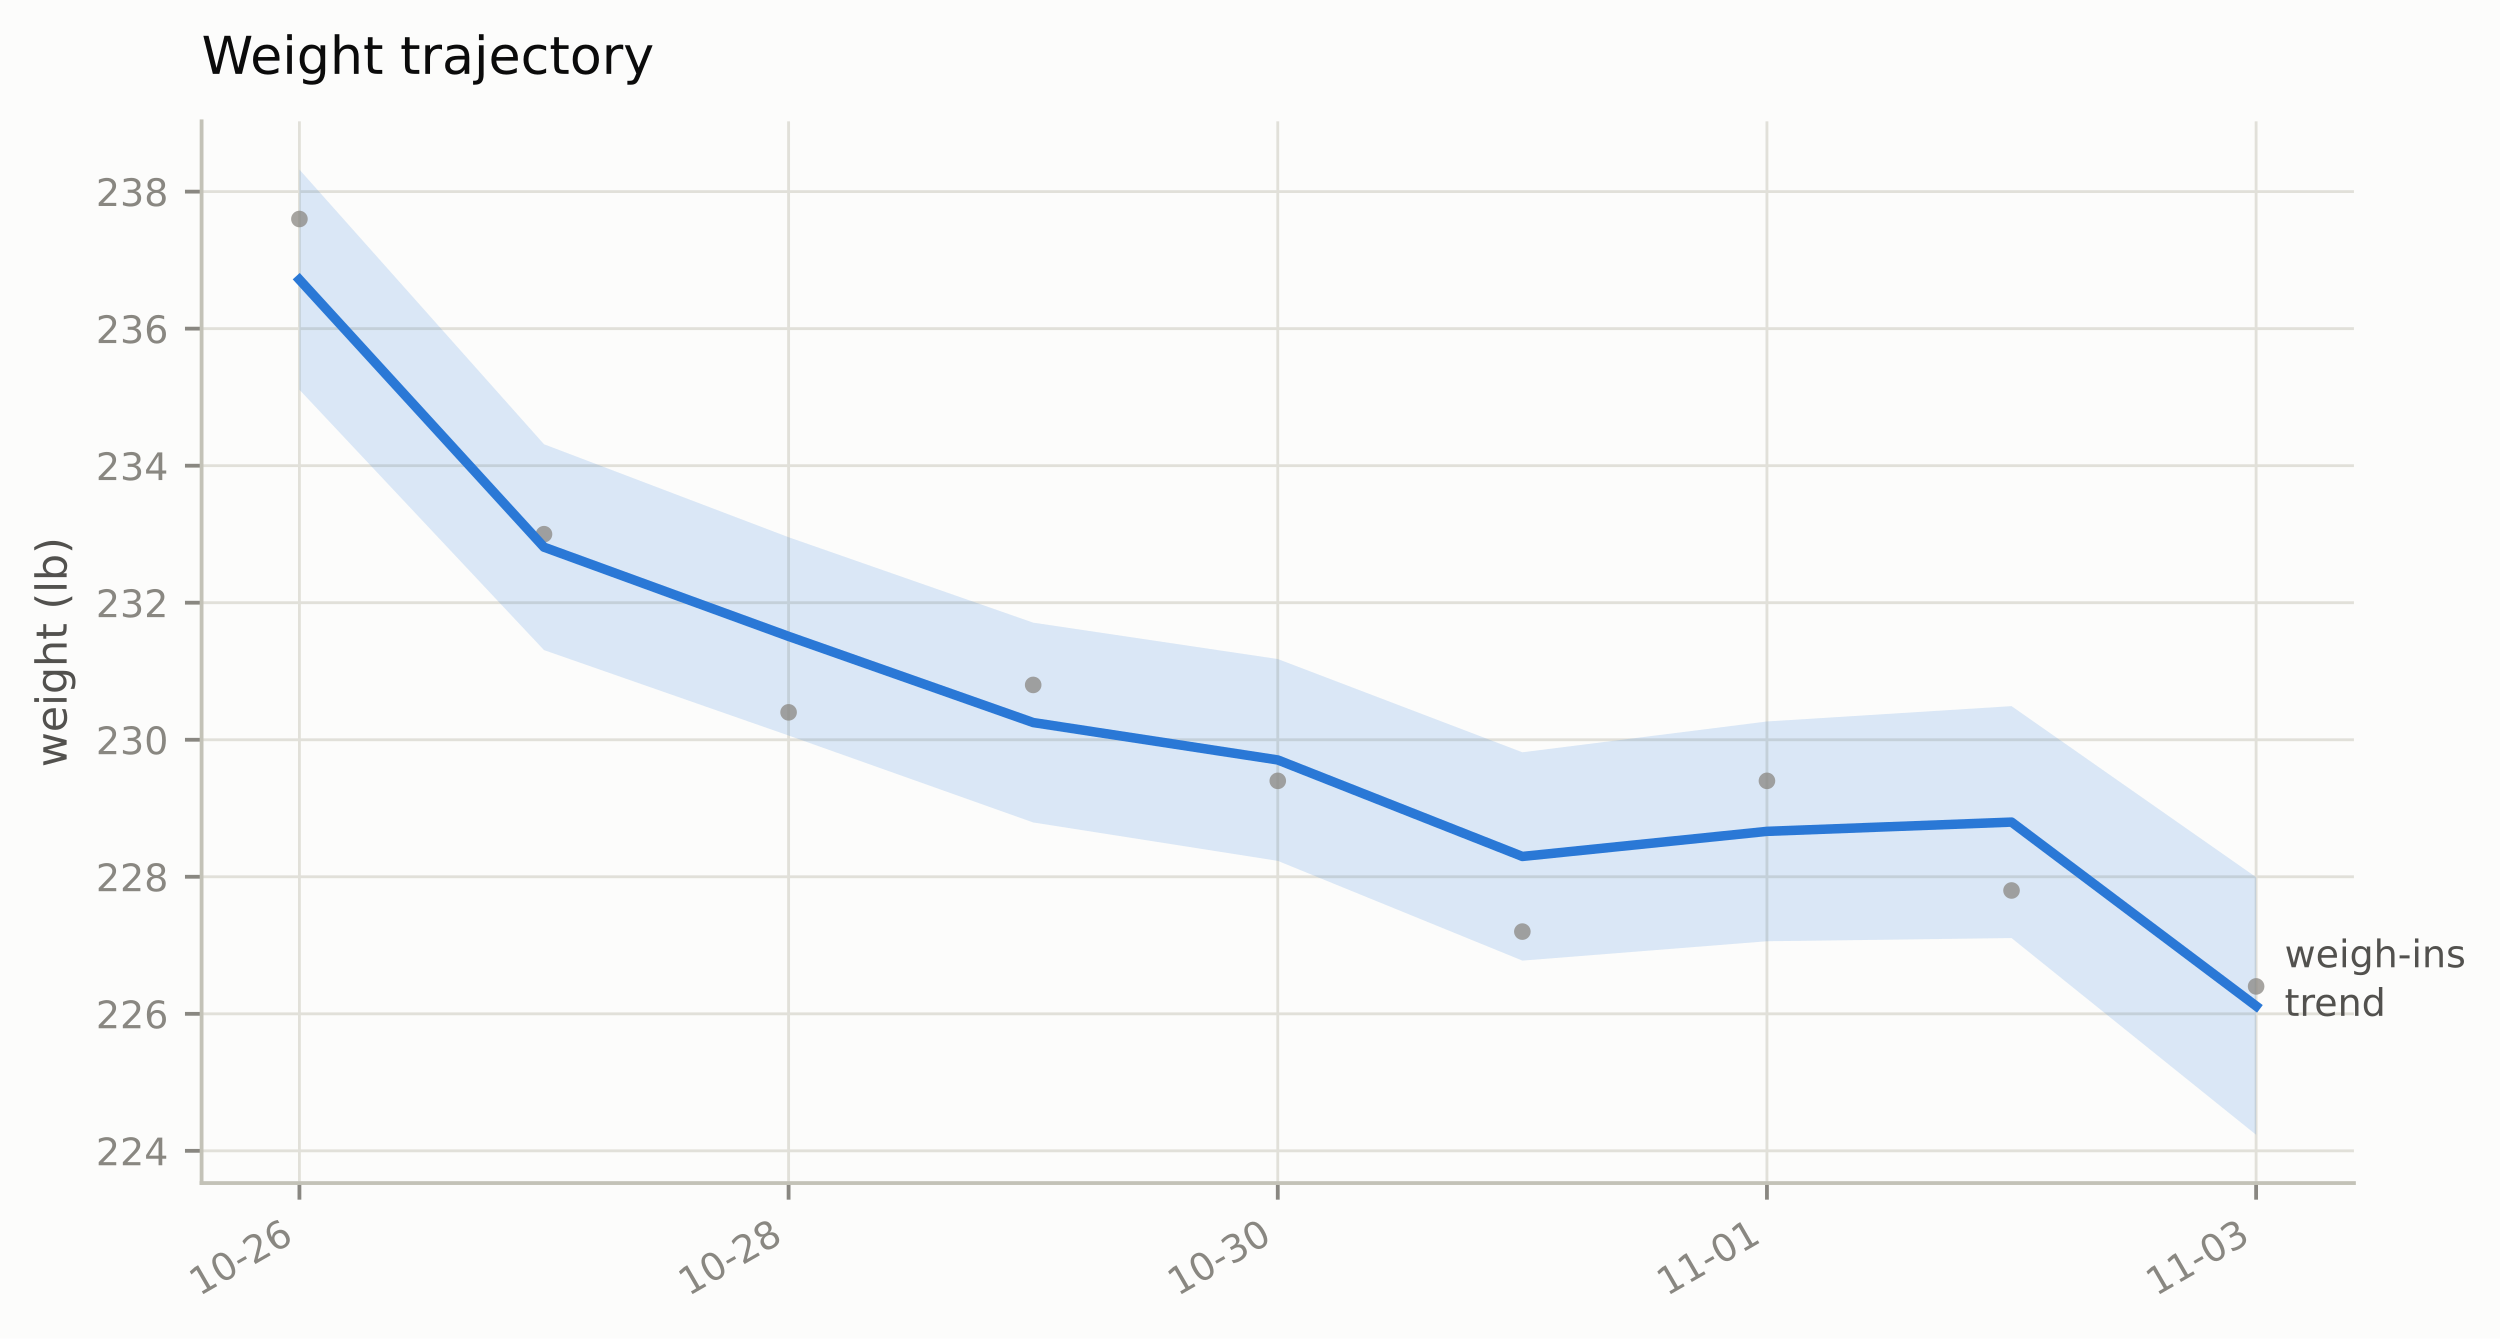
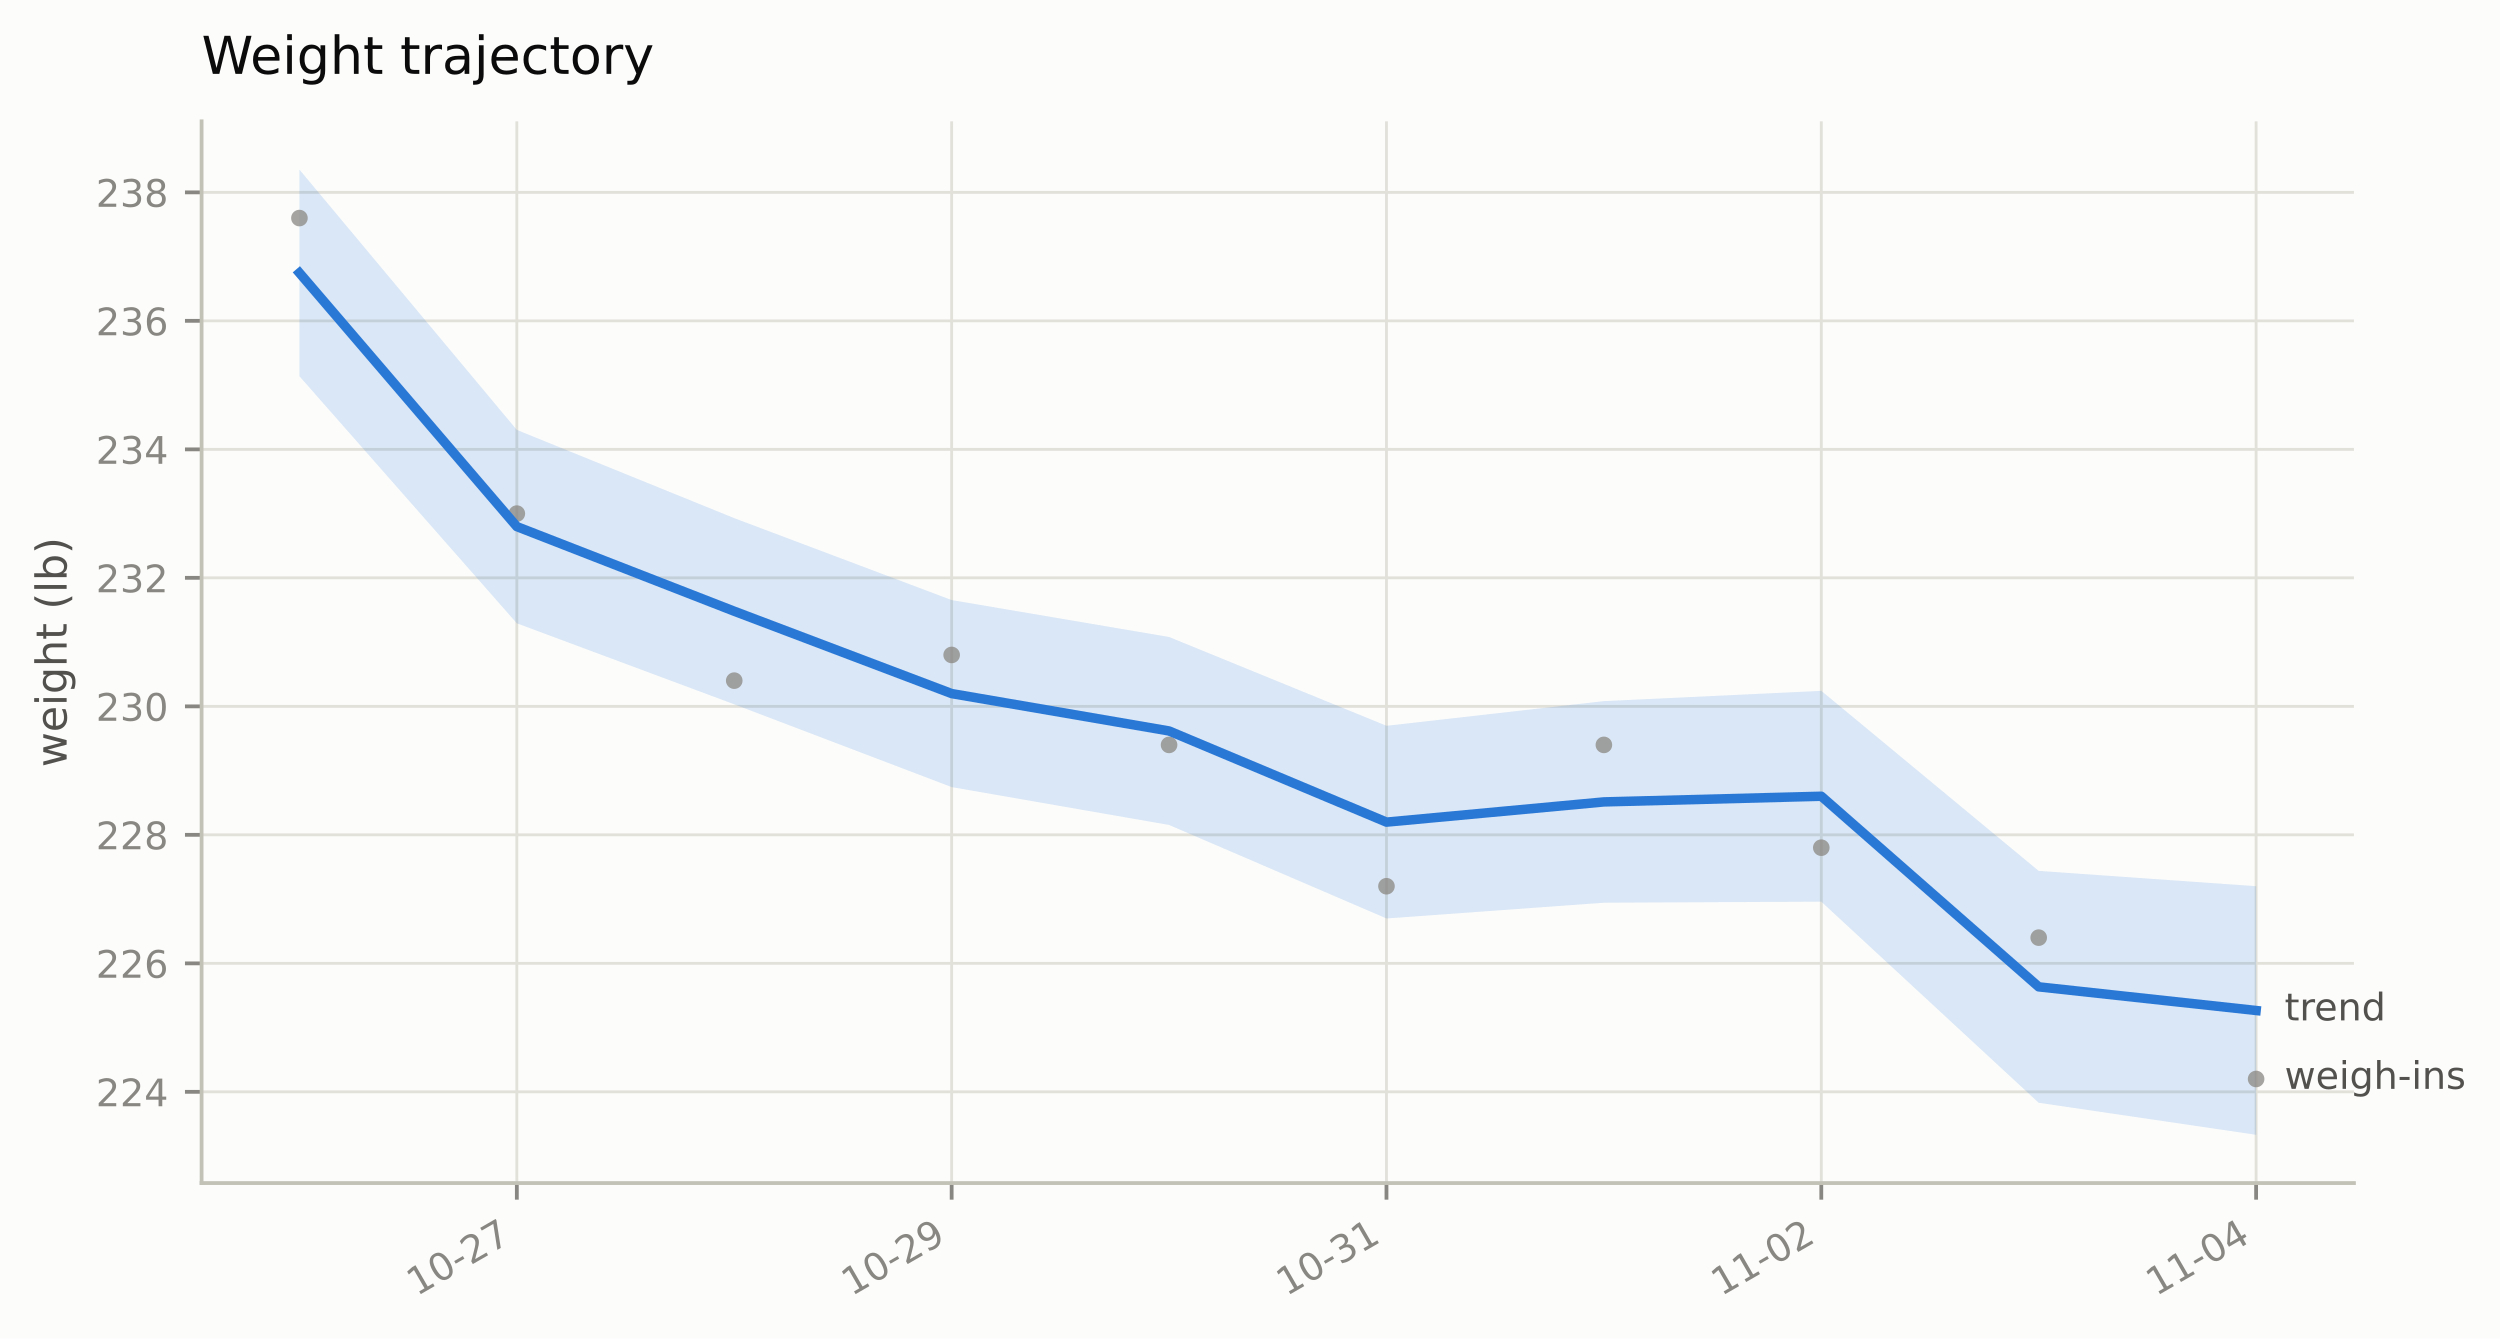
<svg xmlns="http://www.w3.org/2000/svg" xmlns:xlink="http://www.w3.org/1999/xlink" width="526.697pt" height="282pt" viewBox="0 0 526.697 282" version="1.1">
  <defs>
    <style type="text/css">*{stroke-linejoin: round; stroke-linecap: butt}</style>
  </defs>
  <g id="figure_1">
    <g id="patch_1">
      <path d="M 0 282  L 526.697 282  L 526.697 0  L 0 0  z " style="fill: #fcfcfb" />
    </g>
    <g id="axes_1">
      <g id="patch_2">
        <path d="M 42.471 249.248  L 495.926 249.248  L 495.926 25.558  L 42.471 25.558  z " style="fill: #fcfcfb" />
      </g>
      <g id="matplotlib.axis_1">
        <g id="xtick_1">
          <g id="line2d_1">
-             <path d="M 63.082 249.248  L 63.082 25.558  " clip-path="url(#p39cacd620d)" style="fill: none; stroke: #e1e0d9; stroke-width: 0.6; stroke-linecap: square" />
+             <path d="M 108.886 249.248  L 108.886 25.558  " clip-path="url(#p2bcac3f7e9)" style="fill: none; stroke: #e1e0d9; stroke-width: 0.6; stroke-linecap: square" />
          </g>
          <g id="line2d_2">
            <defs>
-               <path id="mcf6675a644" d="M 0 0  L 0 3.5  " style="stroke: #898781; stroke-width: 0.8" />
+               <path id="m8650de1c0d" d="M 0 0  L 0 3.5  " style="stroke: #898781; stroke-width: 0.8" />
            </defs>
            <g>
-               <use xlink:href="#mcf6675a644" x="63.082" y="249.248" style="fill: #898781; stroke: #898781; stroke-width: 0.8" />
+               <use xlink:href="#m8650de1c0d" x="108.886" y="249.248" style="fill: #898781; stroke: #898781; stroke-width: 0.8" />
            </g>
          </g>
          <g id="text_1">
-             <g style="fill: #898781" transform="translate(41.98955 273.1351) rotate(-30) scale(0.08 -0.08)">
+             <g style="fill: #898781" transform="translate(87.79316 273.1351) rotate(-30) scale(0.08 -0.08)">
              <defs>
                <path id="DejaVuSans-14" d="M 794 531  L 1825 531  L 1825 4091  L 703 3866  L 703 4441  L 1819 4666  L 2450 4666  L 2450 531  L 3481 531  L 3481 0  L 794 0  L 794 531  z " transform="scale(0.015625)" />
                <path id="DejaVuSans-13" d="M 2034 4250  Q 1547 4250 1301 3770  Q 1056 3291 1056 2328  Q 1056 1369 1301 889  Q 1547 409 2034 409  Q 2525 409 2770 889  Q 3016 1369 3016 2328  Q 3016 3291 2770 3770  Q 2525 4250 2034 4250  z M 2034 4750  Q 2819 4750 3233 4129  Q 3647 3509 3647 2328  Q 3647 1150 3233 529  Q 2819 -91 2034 -91  Q 1250 -91 836 529  Q 422 1150 422 2328  Q 422 3509 836 4129  Q 1250 4750 2034 4750  z " transform="scale(0.015625)" />
                <path id="DejaVuSans-10" d="M 313 2009  L 1997 2009  L 1997 1497  L 313 1497  L 313 2009  z " transform="scale(0.015625)" />
                <path id="DejaVuSans-15" d="M 1228 531  L 3431 531  L 3431 0  L 469 0  L 469 531  Q 828 903 1448 1529  Q 2069 2156 2228 2338  Q 2531 2678 2651 2914  Q 2772 3150 2772 3378  Q 2772 3750 2511 3984  Q 2250 4219 1831 4219  Q 1534 4219 1204 4116  Q 875 4013 500 3803  L 500 4441  Q 881 4594 1212 4672  Q 1544 4750 1819 4750  Q 2544 4750 2975 4387  Q 3406 4025 3406 3419  Q 3406 3131 3298 2873  Q 3191 2616 2906 2266  Q 2828 2175 2409 1742  Q 1991 1309 1228 531  z " transform="scale(0.015625)" />
-                 <path id="DejaVuSans-19" d="M 2113 2584  Q 1688 2584 1439 2293  Q 1191 2003 1191 1497  Q 1191 994 1439 701  Q 1688 409 2113 409  Q 2538 409 2786 701  Q 3034 994 3034 1497  Q 3034 2003 2786 2293  Q 2538 2584 2113 2584  z M 3366 4563  L 3366 3988  Q 3128 4100 2886 4159  Q 2644 4219 2406 4219  Q 1781 4219 1451 3797  Q 1122 3375 1075 2522  Q 1259 2794 1537 2939  Q 1816 3084 2150 3084  Q 2853 3084 3261 2657  Q 3669 2231 3669 1497  Q 3669 778 3244 343  Q 2819 -91 2113 -91  Q 1303 -91 875 529  Q 447 1150 447 2328  Q 447 3434 972 4092  Q 1497 4750 2381 4750  Q 2619 4750 2861 4703  Q 3103 4656 3366 4563  z " transform="scale(0.015625)" />
+                 <path id="DejaVuSans-1a" d="M 525 4666  L 3525 4666  L 3525 4397  L 1831 0  L 1172 0  L 2766 4134  L 525 4134  L 525 4666  z " transform="scale(0.015625)" />
              </defs>
              <use xlink:href="#DejaVuSans-14" />
              <use xlink:href="#DejaVuSans-13" transform="translate(63.625 0)" />
              <use xlink:href="#DejaVuSans-10" transform="translate(127.25 0)" />
              <use xlink:href="#DejaVuSans-15" transform="translate(163.3281 0)" />
-               <use xlink:href="#DejaVuSans-19" transform="translate(226.9531 0)" />
+               <use xlink:href="#DejaVuSans-1a" transform="translate(226.9531 0)" />
            </g>
          </g>
        </g>
        <g id="xtick_2">
          <g id="line2d_3">
-             <path d="M 166.14 249.248  L 166.14 25.558  " clip-path="url(#p39cacd620d)" style="fill: none; stroke: #e1e0d9; stroke-width: 0.6; stroke-linecap: square" />
+             <path d="M 200.493 249.248  L 200.493 25.558  " clip-path="url(#p2bcac3f7e9)" style="fill: none; stroke: #e1e0d9; stroke-width: 0.6; stroke-linecap: square" />
          </g>
          <g id="line2d_4">
            <g>
-               <use xlink:href="#mcf6675a644" x="166.14" y="249.248" style="fill: #898781; stroke: #898781; stroke-width: 0.8" />
+               <use xlink:href="#m8650de1c0d" x="200.493" y="249.248" style="fill: #898781; stroke: #898781; stroke-width: 0.8" />
            </g>
          </g>
          <g id="text_2">
-             <g style="fill: #898781" transform="translate(145.0477 273.1351) rotate(-30) scale(0.08 -0.08)">
-               <defs>
-                 <path id="DejaVuSans-1b" d="M 2034 2216  Q 1584 2216 1326 1975  Q 1069 1734 1069 1313  Q 1069 891 1326 650  Q 1584 409 2034 409  Q 2484 409 2743 651  Q 3003 894 3003 1313  Q 3003 1734 2745 1975  Q 2488 2216 2034 2216  z M 1403 2484  Q 997 2584 770 2862  Q 544 3141 544 3541  Q 544 4100 942 4425  Q 1341 4750 2034 4750  Q 2731 4750 3128 4425  Q 3525 4100 3525 3541  Q 3525 3141 3298 2862  Q 3072 2584 2669 2484  Q 3125 2378 3379 2068  Q 3634 1759 3634 1313  Q 3634 634 3220 271  Q 2806 -91 2034 -91  Q 1263 -91 848 271  Q 434 634 434 1313  Q 434 1759 690 2068  Q 947 2378 1403 2484  z M 1172 3481  Q 1172 3119 1398 2916  Q 1625 2713 2034 2713  Q 2441 2713 2670 2916  Q 2900 3119 2900 3481  Q 2900 3844 2670 4047  Q 2441 4250 2034 4250  Q 1625 4250 1398 4047  Q 1172 3844 1172 3481  z " transform="scale(0.015625)" />
+             <g style="fill: #898781" transform="translate(179.4004 273.1351) rotate(-30) scale(0.08 -0.08)">
+               <defs>
+                 <path id="DejaVuSans-1c" d="M 703 97  L 703 672  Q 941 559 1184 500  Q 1428 441 1663 441  Q 2288 441 2617 861  Q 2947 1281 2994 2138  Q 2813 1869 2534 1725  Q 2256 1581 1919 1581  Q 1219 1581 811 2004  Q 403 2428 403 3163  Q 403 3881 828 4315  Q 1253 4750 1959 4750  Q 2769 4750 3195 4129  Q 3622 3509 3622 2328  Q 3622 1225 3098 567  Q 2575 -91 1691 -91  Q 1453 -91 1209 -44  Q 966 3 703 97  z M 1959 2075  Q 2384 2075 2632 2365  Q 2881 2656 2881 3163  Q 2881 3666 2632 3958  Q 2384 4250 1959 4250  Q 1534 4250 1286 3958  Q 1038 3666 1038 3163  Q 1038 2656 1286 2365  Q 1534 2075 1959 2075  z " transform="scale(0.015625)" />
              </defs>
              <use xlink:href="#DejaVuSans-14" />
              <use xlink:href="#DejaVuSans-13" transform="translate(63.625 0)" />
              <use xlink:href="#DejaVuSans-10" transform="translate(127.25 0)" />
              <use xlink:href="#DejaVuSans-15" transform="translate(163.3281 0)" />
-               <use xlink:href="#DejaVuSans-1b" transform="translate(226.9531 0)" />
+               <use xlink:href="#DejaVuSans-1c" transform="translate(226.9531 0)" />
            </g>
          </g>
        </g>
        <g id="xtick_3">
          <g id="line2d_5">
-             <path d="M 269.199 249.248  L 269.199 25.558  " clip-path="url(#p39cacd620d)" style="fill: none; stroke: #e1e0d9; stroke-width: 0.6; stroke-linecap: square" />
+             <path d="M 292.1 249.248  L 292.1 25.558  " clip-path="url(#p2bcac3f7e9)" style="fill: none; stroke: #e1e0d9; stroke-width: 0.6; stroke-linecap: square" />
          </g>
          <g id="line2d_6">
            <g>
-               <use xlink:href="#mcf6675a644" x="269.199" y="249.248" style="fill: #898781; stroke: #898781; stroke-width: 0.8" />
+               <use xlink:href="#m8650de1c0d" x="292.1" y="249.248" style="fill: #898781; stroke: #898781; stroke-width: 0.8" />
            </g>
          </g>
          <g id="text_3">
-             <g style="fill: #898781" transform="translate(248.1058 273.1351) rotate(-30) scale(0.08 -0.08)">
+             <g style="fill: #898781" transform="translate(271.0076 273.1351) rotate(-30) scale(0.08 -0.08)">
              <defs>
                <path id="DejaVuSans-16" d="M 2597 2516  Q 3050 2419 3304 2112  Q 3559 1806 3559 1356  Q 3559 666 3084 287  Q 2609 -91 1734 -91  Q 1441 -91 1130 -33  Q 819 25 488 141  L 488 750  Q 750 597 1062 519  Q 1375 441 1716 441  Q 2309 441 2620 675  Q 2931 909 2931 1356  Q 2931 1769 2642 2001  Q 2353 2234 1838 2234  L 1294 2234  L 1294 2753  L 1863 2753  Q 2328 2753 2575 2939  Q 2822 3125 2822 3475  Q 2822 3834 2567 4026  Q 2313 4219 1838 4219  Q 1578 4219 1281 4162  Q 984 4106 628 3988  L 628 4550  Q 988 4650 1302 4700  Q 1616 4750 1894 4750  Q 2613 4750 3031 4423  Q 3450 4097 3450 3541  Q 3450 3153 3228 2886  Q 3006 2619 2597 2516  z " transform="scale(0.015625)" />
              </defs>
              <use xlink:href="#DejaVuSans-14" />
              <use xlink:href="#DejaVuSans-13" transform="translate(63.625 0)" />
              <use xlink:href="#DejaVuSans-10" transform="translate(127.25 0)" />
              <use xlink:href="#DejaVuSans-16" transform="translate(163.3281 0)" />
-               <use xlink:href="#DejaVuSans-13" transform="translate(226.9531 0)" />
+               <use xlink:href="#DejaVuSans-14" transform="translate(226.9531 0)" />
            </g>
          </g>
        </g>
        <g id="xtick_4">
          <g id="line2d_7">
-             <path d="M 372.257 249.248  L 372.257 25.558  " clip-path="url(#p39cacd620d)" style="fill: none; stroke: #e1e0d9; stroke-width: 0.6; stroke-linecap: square" />
+             <path d="M 383.708 249.248  L 383.708 25.558  " clip-path="url(#p2bcac3f7e9)" style="fill: none; stroke: #e1e0d9; stroke-width: 0.6; stroke-linecap: square" />
          </g>
          <g id="line2d_8">
            <g>
-               <use xlink:href="#mcf6675a644" x="372.257" y="249.248" style="fill: #898781; stroke: #898781; stroke-width: 0.8" />
+               <use xlink:href="#m8650de1c0d" x="383.708" y="249.248" style="fill: #898781; stroke: #898781; stroke-width: 0.8" />
            </g>
          </g>
          <g id="text_4">
-             <g style="fill: #898781" transform="translate(351.1639 273.1351) rotate(-30) scale(0.08 -0.08)">
+             <g style="fill: #898781" transform="translate(362.6148 273.1351) rotate(-30) scale(0.08 -0.08)">
              <use xlink:href="#DejaVuSans-14" />
              <use xlink:href="#DejaVuSans-14" transform="translate(63.625 0)" />
              <use xlink:href="#DejaVuSans-10" transform="translate(127.25 0)" />
              <use xlink:href="#DejaVuSans-13" transform="translate(163.3281 0)" />
-               <use xlink:href="#DejaVuSans-14" transform="translate(226.9531 0)" />
+               <use xlink:href="#DejaVuSans-15" transform="translate(226.9531 0)" />
            </g>
          </g>
        </g>
        <g id="xtick_5">
          <g id="line2d_9">
-             <path d="M 475.315 249.248  L 475.315 25.558  " clip-path="url(#p39cacd620d)" style="fill: none; stroke: #e1e0d9; stroke-width: 0.6; stroke-linecap: square" />
+             <path d="M 475.315 249.248  L 475.315 25.558  " clip-path="url(#p2bcac3f7e9)" style="fill: none; stroke: #e1e0d9; stroke-width: 0.6; stroke-linecap: square" />
          </g>
          <g id="line2d_10">
            <g>
-               <use xlink:href="#mcf6675a644" x="475.315" y="249.248" style="fill: #898781; stroke: #898781; stroke-width: 0.8" />
+               <use xlink:href="#m8650de1c0d" x="475.315" y="249.248" style="fill: #898781; stroke: #898781; stroke-width: 0.8" />
            </g>
          </g>
          <g id="text_5">
            <g style="fill: #898781" transform="translate(454.2221 273.1351) rotate(-30) scale(0.08 -0.08)">
+               <defs>
+                 <path id="DejaVuSans-17" d="M 2419 4116  L 825 1625  L 2419 1625  L 2419 4116  z M 2253 4666  L 3047 4666  L 3047 1625  L 3713 1625  L 3713 1100  L 3047 1100  L 3047 0  L 2419 0  L 2419 1100  L 313 1100  L 313 1709  L 2253 4666  z " transform="scale(0.015625)" />
+               </defs>
              <use xlink:href="#DejaVuSans-14" />
              <use xlink:href="#DejaVuSans-14" transform="translate(63.625 0)" />
              <use xlink:href="#DejaVuSans-10" transform="translate(127.25 0)" />
              <use xlink:href="#DejaVuSans-13" transform="translate(163.3281 0)" />
-               <use xlink:href="#DejaVuSans-16" transform="translate(226.9531 0)" />
+               <use xlink:href="#DejaVuSans-17" transform="translate(226.9531 0)" />
            </g>
          </g>
        </g>
      </g>
      <g id="matplotlib.axis_2">
        <g id="ytick_1">
          <g id="line2d_11">
-             <path d="M 42.471 242.461  L 495.926 242.461  " clip-path="url(#p39cacd620d)" style="fill: none; stroke: #e1e0d9; stroke-width: 0.6; stroke-linecap: square" />
+             <path d="M 42.471 230.026  L 495.926 230.026  " clip-path="url(#p2bcac3f7e9)" style="fill: none; stroke: #e1e0d9; stroke-width: 0.6; stroke-linecap: square" />
          </g>
          <g id="line2d_12">
            <defs>
-               <path id="mb801935665" d="M 0 0  L -3.5 0  " style="stroke: #898781; stroke-width: 0.8" />
+               <path id="ma72ff36e49" d="M 0 0  L -3.5 0  " style="stroke: #898781; stroke-width: 0.8" />
            </defs>
            <g>
-               <use xlink:href="#mb801935665" x="42.471" y="242.461" style="fill: #898781; stroke: #898781; stroke-width: 0.8" />
+               <use xlink:href="#ma72ff36e49" x="42.471" y="230.026" style="fill: #898781; stroke: #898781; stroke-width: 0.8" />
            </g>
          </g>
          <g id="text_6">
-             <g style="fill: #898781" transform="translate(20.2007 245.4997) scale(0.08 -0.08)">
-               <defs>
-                 <path id="DejaVuSans-17" d="M 2419 4116  L 825 1625  L 2419 1625  L 2419 4116  z M 2253 4666  L 3047 4666  L 3047 1625  L 3713 1625  L 3713 1100  L 3047 1100  L 3047 0  L 2419 0  L 2419 1100  L 313 1100  L 313 1709  L 2253 4666  z " transform="scale(0.015625)" />
-               </defs>
+             <g style="fill: #898781" transform="translate(20.2007 233.0651) scale(0.08 -0.08)">
              <use xlink:href="#DejaVuSans-15" />
              <use xlink:href="#DejaVuSans-15" transform="translate(63.625 0)" />
              <use xlink:href="#DejaVuSans-17" transform="translate(127.25 0)" />
            </g>
          </g>
        </g>
        <g id="ytick_2">
          <g id="line2d_13">
-             <path d="M 42.471 213.59  L 495.926 213.59  " clip-path="url(#p39cacd620d)" style="fill: none; stroke: #e1e0d9; stroke-width: 0.6; stroke-linecap: square" />
+             <path d="M 42.471 202.955  L 495.926 202.955  " clip-path="url(#p2bcac3f7e9)" style="fill: none; stroke: #e1e0d9; stroke-width: 0.6; stroke-linecap: square" />
          </g>
          <g id="line2d_14">
            <g>
-               <use xlink:href="#mb801935665" x="42.471" y="213.59" style="fill: #898781; stroke: #898781; stroke-width: 0.8" />
+               <use xlink:href="#ma72ff36e49" x="42.471" y="202.955" style="fill: #898781; stroke: #898781; stroke-width: 0.8" />
            </g>
          </g>
          <g id="text_7">
-             <g style="fill: #898781" transform="translate(20.2007 216.629) scale(0.08 -0.08)">
+             <g style="fill: #898781" transform="translate(20.2007 205.994) scale(0.08 -0.08)">
+               <defs>
+                 <path id="DejaVuSans-19" d="M 2113 2584  Q 1688 2584 1439 2293  Q 1191 2003 1191 1497  Q 1191 994 1439 701  Q 1688 409 2113 409  Q 2538 409 2786 701  Q 3034 994 3034 1497  Q 3034 2003 2786 2293  Q 2538 2584 2113 2584  z M 3366 4563  L 3366 3988  Q 3128 4100 2886 4159  Q 2644 4219 2406 4219  Q 1781 4219 1451 3797  Q 1122 3375 1075 2522  Q 1259 2794 1537 2939  Q 1816 3084 2150 3084  Q 2853 3084 3261 2657  Q 3669 2231 3669 1497  Q 3669 778 3244 343  Q 2819 -91 2113 -91  Q 1303 -91 875 529  Q 447 1150 447 2328  Q 447 3434 972 4092  Q 1497 4750 2381 4750  Q 2619 4750 2861 4703  Q 3103 4656 3366 4563  z " transform="scale(0.015625)" />
+               </defs>
              <use xlink:href="#DejaVuSans-15" />
              <use xlink:href="#DejaVuSans-15" transform="translate(63.625 0)" />
              <use xlink:href="#DejaVuSans-19" transform="translate(127.25 0)" />
            </g>
          </g>
        </g>
        <g id="ytick_3">
          <g id="line2d_15">
-             <path d="M 42.471 184.719  L 495.926 184.719  " clip-path="url(#p39cacd620d)" style="fill: none; stroke: #e1e0d9; stroke-width: 0.6; stroke-linecap: square" />
+             <path d="M 42.471 175.884  L 495.926 175.884  " clip-path="url(#p2bcac3f7e9)" style="fill: none; stroke: #e1e0d9; stroke-width: 0.6; stroke-linecap: square" />
          </g>
          <g id="line2d_16">
            <g>
-               <use xlink:href="#mb801935665" x="42.471" y="184.719" style="fill: #898781; stroke: #898781; stroke-width: 0.8" />
+               <use xlink:href="#ma72ff36e49" x="42.471" y="175.884" style="fill: #898781; stroke: #898781; stroke-width: 0.8" />
            </g>
          </g>
          <g id="text_8">
-             <g style="fill: #898781" transform="translate(20.2007 187.7584) scale(0.08 -0.08)">
+             <g style="fill: #898781" transform="translate(20.2007 178.9228) scale(0.08 -0.08)">
+               <defs>
+                 <path id="DejaVuSans-1b" d="M 2034 2216  Q 1584 2216 1326 1975  Q 1069 1734 1069 1313  Q 1069 891 1326 650  Q 1584 409 2034 409  Q 2484 409 2743 651  Q 3003 894 3003 1313  Q 3003 1734 2745 1975  Q 2488 2216 2034 2216  z M 1403 2484  Q 997 2584 770 2862  Q 544 3141 544 3541  Q 544 4100 942 4425  Q 1341 4750 2034 4750  Q 2731 4750 3128 4425  Q 3525 4100 3525 3541  Q 3525 3141 3298 2862  Q 3072 2584 2669 2484  Q 3125 2378 3379 2068  Q 3634 1759 3634 1313  Q 3634 634 3220 271  Q 2806 -91 2034 -91  Q 1263 -91 848 271  Q 434 634 434 1313  Q 434 1759 690 2068  Q 947 2378 1403 2484  z M 1172 3481  Q 1172 3119 1398 2916  Q 1625 2713 2034 2713  Q 2441 2713 2670 2916  Q 2900 3119 2900 3481  Q 2900 3844 2670 4047  Q 2441 4250 2034 4250  Q 1625 4250 1398 4047  Q 1172 3844 1172 3481  z " transform="scale(0.015625)" />
+               </defs>
              <use xlink:href="#DejaVuSans-15" />
              <use xlink:href="#DejaVuSans-15" transform="translate(63.625 0)" />
              <use xlink:href="#DejaVuSans-1b" transform="translate(127.25 0)" />
            </g>
          </g>
        </g>
        <g id="ytick_4">
          <g id="line2d_17">
-             <path d="M 42.471 155.849  L 495.926 155.849  " clip-path="url(#p39cacd620d)" style="fill: none; stroke: #e1e0d9; stroke-width: 0.6; stroke-linecap: square" />
+             <path d="M 42.471 148.813  L 495.926 148.813  " clip-path="url(#p2bcac3f7e9)" style="fill: none; stroke: #e1e0d9; stroke-width: 0.6; stroke-linecap: square" />
          </g>
          <g id="line2d_18">
            <g>
-               <use xlink:href="#mb801935665" x="42.471" y="155.849" style="fill: #898781; stroke: #898781; stroke-width: 0.8" />
+               <use xlink:href="#ma72ff36e49" x="42.471" y="148.813" style="fill: #898781; stroke: #898781; stroke-width: 0.8" />
            </g>
          </g>
          <g id="text_9">
-             <g style="fill: #898781" transform="translate(20.2007 158.8877) scale(0.08 -0.08)">
+             <g style="fill: #898781" transform="translate(20.2007 151.8517) scale(0.08 -0.08)">
              <use xlink:href="#DejaVuSans-15" />
              <use xlink:href="#DejaVuSans-16" transform="translate(63.625 0)" />
              <use xlink:href="#DejaVuSans-13" transform="translate(127.25 0)" />
            </g>
          </g>
        </g>
        <g id="ytick_5">
          <g id="line2d_19">
-             <path d="M 42.471 126.978  L 495.926 126.978  " clip-path="url(#p39cacd620d)" style="fill: none; stroke: #e1e0d9; stroke-width: 0.6; stroke-linecap: square" />
+             <path d="M 42.471 121.741  L 495.926 121.741  " clip-path="url(#p2bcac3f7e9)" style="fill: none; stroke: #e1e0d9; stroke-width: 0.6; stroke-linecap: square" />
          </g>
          <g id="line2d_20">
            <g>
-               <use xlink:href="#mb801935665" x="42.471" y="126.978" style="fill: #898781; stroke: #898781; stroke-width: 0.8" />
+               <use xlink:href="#ma72ff36e49" x="42.471" y="121.741" style="fill: #898781; stroke: #898781; stroke-width: 0.8" />
            </g>
          </g>
          <g id="text_10">
-             <g style="fill: #898781" transform="translate(20.2007 130.017) scale(0.08 -0.08)">
+             <g style="fill: #898781" transform="translate(20.2007 124.7805) scale(0.08 -0.08)">
              <use xlink:href="#DejaVuSans-15" />
              <use xlink:href="#DejaVuSans-16" transform="translate(63.625 0)" />
              <use xlink:href="#DejaVuSans-15" transform="translate(127.25 0)" />
            </g>
          </g>
        </g>
        <g id="ytick_6">
          <g id="line2d_21">
-             <path d="M 42.471 98.107  L 495.926 98.107  " clip-path="url(#p39cacd620d)" style="fill: none; stroke: #e1e0d9; stroke-width: 0.6; stroke-linecap: square" />
+             <path d="M 42.471 94.67  L 495.926 94.67  " clip-path="url(#p2bcac3f7e9)" style="fill: none; stroke: #e1e0d9; stroke-width: 0.6; stroke-linecap: square" />
          </g>
          <g id="line2d_22">
            <g>
-               <use xlink:href="#mb801935665" x="42.471" y="98.107" style="fill: #898781; stroke: #898781; stroke-width: 0.8" />
+               <use xlink:href="#ma72ff36e49" x="42.471" y="94.67" style="fill: #898781; stroke: #898781; stroke-width: 0.8" />
            </g>
          </g>
          <g id="text_11">
-             <g style="fill: #898781" transform="translate(20.2007 101.1464) scale(0.08 -0.08)">
+             <g style="fill: #898781" transform="translate(20.2007 97.7094) scale(0.08 -0.08)">
              <use xlink:href="#DejaVuSans-15" />
              <use xlink:href="#DejaVuSans-16" transform="translate(63.625 0)" />
              <use xlink:href="#DejaVuSans-17" transform="translate(127.25 0)" />
            </g>
          </g>
        </g>
        <g id="ytick_7">
          <g id="line2d_23">
-             <path d="M 42.471 69.237  L 495.926 69.237  " clip-path="url(#p39cacd620d)" style="fill: none; stroke: #e1e0d9; stroke-width: 0.6; stroke-linecap: square" />
+             <path d="M 42.471 67.599  L 495.926 67.599  " clip-path="url(#p2bcac3f7e9)" style="fill: none; stroke: #e1e0d9; stroke-width: 0.6; stroke-linecap: square" />
          </g>
          <g id="line2d_24">
            <g>
-               <use xlink:href="#mb801935665" x="42.471" y="69.237" style="fill: #898781; stroke: #898781; stroke-width: 0.8" />
+               <use xlink:href="#ma72ff36e49" x="42.471" y="67.599" style="fill: #898781; stroke: #898781; stroke-width: 0.8" />
            </g>
          </g>
          <g id="text_12">
-             <g style="fill: #898781" transform="translate(20.2007 72.27571) scale(0.08 -0.08)">
+             <g style="fill: #898781" transform="translate(20.2007 70.63826) scale(0.08 -0.08)">
              <use xlink:href="#DejaVuSans-15" />
              <use xlink:href="#DejaVuSans-16" transform="translate(63.625 0)" />
              <use xlink:href="#DejaVuSans-19" transform="translate(127.25 0)" />
            </g>
          </g>
        </g>
        <g id="ytick_8">
          <g id="line2d_25">
-             <path d="M 42.471 40.366  L 495.926 40.366  " clip-path="url(#p39cacd620d)" style="fill: none; stroke: #e1e0d9; stroke-width: 0.6; stroke-linecap: square" />
+             <path d="M 42.471 40.528  L 495.926 40.528  " clip-path="url(#p2bcac3f7e9)" style="fill: none; stroke: #e1e0d9; stroke-width: 0.6; stroke-linecap: square" />
          </g>
          <g id="line2d_26">
            <g>
-               <use xlink:href="#mb801935665" x="42.471" y="40.366" style="fill: #898781; stroke: #898781; stroke-width: 0.8" />
+               <use xlink:href="#ma72ff36e49" x="42.471" y="40.528" style="fill: #898781; stroke: #898781; stroke-width: 0.8" />
            </g>
          </g>
          <g id="text_13">
-             <g style="fill: #898781" transform="translate(20.2007 43.40504) scale(0.08 -0.08)">
+             <g style="fill: #898781" transform="translate(20.2007 43.56712) scale(0.08 -0.08)">
              <use xlink:href="#DejaVuSans-15" />
              <use xlink:href="#DejaVuSans-16" transform="translate(63.625 0)" />
              <use xlink:href="#DejaVuSans-1b" transform="translate(127.25 0)" />
            </g>
          </g>
        </g>
        <g id="text_14">
          <g style="fill: #52514e" transform="translate(14.03859 161.6238) rotate(-90) scale(0.09 -0.09)">
            <defs>
              <path id="DejaVuSans-5a" d="M 269 3500  L 844 3500  L 1563 769  L 2278 3500  L 2956 3500  L 3675 769  L 4391 3500  L 4966 3500  L 4050 0  L 3372 0  L 2619 2869  L 1863 0  L 1184 0  L 269 3500  z " transform="scale(0.015625)" />
              <path id="DejaVuSans-48" d="M 3597 1894  L 3597 1613  L 953 1613  Q 991 1019 1311 708  Q 1631 397 2203 397  Q 2534 397 2845 478  Q 3156 559 3463 722  L 3463 178  Q 3153 47 2828 -22  Q 2503 -91 2169 -91  Q 1331 -91 842 396  Q 353 884 353 1716  Q 353 2575 817 3079  Q 1281 3584 2069 3584  Q 2775 3584 3186 3129  Q 3597 2675 3597 1894  z M 3022 2063  Q 3016 2534 2758 2815  Q 2500 3097 2075 3097  Q 1594 3097 1305 2825  Q 1016 2553 972 2059  L 3022 2063  z " transform="scale(0.015625)" />
              <path id="DejaVuSans-4c" d="M 603 3500  L 1178 3500  L 1178 0  L 603 0  L 603 3500  z M 603 4863  L 1178 4863  L 1178 4134  L 603 4134  L 603 4863  z " transform="scale(0.015625)" />
              <path id="DejaVuSans-4a" d="M 2906 1791  Q 2906 2416 2648 2759  Q 2391 3103 1925 3103  Q 1463 3103 1205 2759  Q 947 2416 947 1791  Q 947 1169 1205 825  Q 1463 481 1925 481  Q 2391 481 2648 825  Q 2906 1169 2906 1791  z M 3481 434  Q 3481 -459 3084 -895  Q 2688 -1331 1869 -1331  Q 1566 -1331 1297 -1286  Q 1028 -1241 775 -1147  L 775 -588  Q 1028 -725 1275 -790  Q 1522 -856 1778 -856  Q 2344 -856 2625 -561  Q 2906 -266 2906 331  L 2906 616  Q 2728 306 2450 153  Q 2172 0 1784 0  Q 1141 0 747 490  Q 353 981 353 1791  Q 353 2603 747 3093  Q 1141 3584 1784 3584  Q 2172 3584 2450 3431  Q 2728 3278 2906 2969  L 2906 3500  L 3481 3500  L 3481 434  z " transform="scale(0.015625)" />
              <path id="DejaVuSans-4b" d="M 3513 2113  L 3513 0  L 2938 0  L 2938 2094  Q 2938 2591 2744 2837  Q 2550 3084 2163 3084  Q 1697 3084 1428 2787  Q 1159 2491 1159 1978  L 1159 0  L 581 0  L 581 4863  L 1159 4863  L 1159 2956  Q 1366 3272 1645 3428  Q 1925 3584 2291 3584  Q 2894 3584 3203 3211  Q 3513 2838 3513 2113  z " transform="scale(0.015625)" />
              <path id="DejaVuSans-57" d="M 1172 4494  L 1172 3500  L 2356 3500  L 2356 3053  L 1172 3053  L 1172 1153  Q 1172 725 1289 603  Q 1406 481 1766 481  L 2356 481  L 2356 0  L 1766 0  Q 1100 0 847 248  Q 594 497 594 1153  L 594 3053  L 172 3053  L 172 3500  L 594 3500  L 594 4494  L 1172 4494  z " transform="scale(0.015625)" />
              <path id="DejaVuSans-3" transform="scale(0.015625)" />
              <path id="DejaVuSans-b" d="M 1984 4856  Q 1566 4138 1362 3434  Q 1159 2731 1159 2009  Q 1159 1288 1364 580  Q 1569 -128 1984 -844  L 1484 -844  Q 1016 -109 783 600  Q 550 1309 550 2009  Q 550 2706 781 3412  Q 1013 4119 1484 4856  L 1984 4856  z " transform="scale(0.015625)" />
              <path id="DejaVuSans-4f" d="M 603 4863  L 1178 4863  L 1178 0  L 603 0  L 603 4863  z " transform="scale(0.015625)" />
              <path id="DejaVuSans-45" d="M 3116 1747  Q 3116 2381 2855 2742  Q 2594 3103 2138 3103  Q 1681 3103 1420 2742  Q 1159 2381 1159 1747  Q 1159 1113 1420 752  Q 1681 391 2138 391  Q 2594 391 2855 752  Q 3116 1113 3116 1747  z M 1159 2969  Q 1341 3281 1617 3432  Q 1894 3584 2278 3584  Q 2916 3584 3314 3078  Q 3713 2572 3713 1747  Q 3713 922 3314 415  Q 2916 -91 2278 -91  Q 1894 -91 1617 61  Q 1341 213 1159 525  L 1159 0  L 581 0  L 581 4863  L 1159 4863  L 1159 2969  z " transform="scale(0.015625)" />
              <path id="DejaVuSans-c" d="M 513 4856  L 1013 4856  Q 1481 4119 1714 3412  Q 1947 2706 1947 2009  Q 1947 1309 1714 600  Q 1481 -109 1013 -844  L 513 -844  Q 928 -128 1133 580  Q 1338 1288 1338 2009  Q 1338 2731 1133 3434  Q 928 4138 513 4856  z " transform="scale(0.015625)" />
            </defs>
            <use xlink:href="#DejaVuSans-5a" />
            <use xlink:href="#DejaVuSans-48" transform="translate(81.78125 0)" />
            <use xlink:href="#DejaVuSans-4c" transform="translate(143.3125 0)" />
            <use xlink:href="#DejaVuSans-4a" transform="translate(171.0938 0)" />
            <use xlink:href="#DejaVuSans-4b" transform="translate(234.5781 0)" />
            <use xlink:href="#DejaVuSans-57" transform="translate(297.9531 0)" />
            <use xlink:href="#DejaVuSans-3" transform="translate(337.1562 0)" />
            <use xlink:href="#DejaVuSans-b" transform="translate(368.9375 0)" />
            <use xlink:href="#DejaVuSans-4f" transform="translate(407.9531 0)" />
            <use xlink:href="#DejaVuSans-45" transform="translate(435.7344 0)" />
            <use xlink:href="#DejaVuSans-c" transform="translate(499.2188 0)" />
          </g>
        </g>
      </g>
      <g id="FillBetweenPolyCollection_1">
        <defs>
-           <path id="m01b1f0ab04" d="M 63.082 -246.274  L 63.082 -199.891  L 114.611 -145.035  L 166.14 -127.037  L 217.67 -108.723  L 269.199 -100.63  L 320.728 -79.618  L 372.257 -83.699  L 423.786 -84.371  L 475.315 -42.919  L 475.315 -97.189  L 475.315 -97.189  L 423.786 -133.234  L 372.257 -130.004  L 320.728 -123.511  L 269.199 -143.155  L 217.67 -150.821  L 166.14 -168.816  L 114.611 -188.404  L 63.082 -246.274  z " />
+           <path id="m1ecfd62e89" d="M 63.082 -246.274  L 63.082 -202.738  L 108.886 -150.68  L 154.69 -133.612  L 200.493 -116.173  L 246.297 -108.195  L 292.1 -88.497  L 337.904 -91.817  L 383.708 -92.037  L 429.511 -49.667  L 475.315 -42.919  L 475.315 -95.296  L 475.315 -95.296  L 429.511 -98.52  L 383.708 -136.457  L 337.904 -134.291  L 292.1 -129.092  L 246.297 -147.801  L 200.493 -155.578  L 154.69 -172.836  L 108.886 -191.428  L 63.082 -246.274  z " />
        </defs>
-         <g clip-path="url(#p39cacd620d)">
-           <use xlink:href="#m01b1f0ab04" x="0" y="282" style="fill: #2a78d6; fill-opacity: 0.16" />
+         <g clip-path="url(#p2bcac3f7e9)">
+           <use xlink:href="#m1ecfd62e89" x="0" y="282" style="fill: #2a78d6; fill-opacity: 0.16" />
        </g>
      </g>
      <g id="line2d_27">
        <defs>
-           <path id="m56b613bc4d" d="M 0 1.75  C 0.464 1.75 0.909 1.566 1.237 1.237  C 1.566 0.909 1.75 0.464 1.75 0  C 1.75 -0.464 1.566 -0.909 1.237 -1.237  C 0.909 -1.566 0.464 -1.75 0 -1.75  C -0.464 -1.75 -0.909 -1.566 -1.237 -1.237  C -1.566 -0.909 -1.75 -0.464 -1.75 0  C -1.75 0.464 -1.566 0.909 -1.237 1.237  C -0.909 1.566 -0.464 1.75 0 1.75  z " />
+           <path id="m2d478364bb" d="M 0 1.75  C 0.464 1.75 0.909 1.566 1.237 1.237  C 1.566 0.909 1.75 0.464 1.75 0  C 1.75 -0.464 1.566 -0.909 1.237 -1.237  C 0.909 -1.566 0.464 -1.75 0 -1.75  C -0.464 -1.75 -0.909 -1.566 -1.237 -1.237  C -1.566 -0.909 -1.75 -0.464 -1.75 0  C -1.75 0.464 -1.566 0.909 -1.237 1.237  C -0.909 1.566 -0.464 1.75 0 1.75  z " />
        </defs>
-         <g clip-path="url(#p39cacd620d)">
-           <use xlink:href="#m56b613bc4d" x="63.082" y="46.14" style="fill: #898781; fill-opacity: 0.75" />
-           <use xlink:href="#m56b613bc4d" x="114.611" y="112.543" style="fill: #898781; fill-opacity: 0.75" />
-           <use xlink:href="#m56b613bc4d" x="166.14" y="150.075" style="fill: #898781; fill-opacity: 0.75" />
-           <use xlink:href="#m56b613bc4d" x="217.67" y="144.3" style="fill: #898781; fill-opacity: 0.75" />
-           <use xlink:href="#m56b613bc4d" x="269.199" y="164.51" style="fill: #898781; fill-opacity: 0.75" />
-           <use xlink:href="#m56b613bc4d" x="320.728" y="196.268" style="fill: #898781; fill-opacity: 0.75" />
-           <use xlink:href="#m56b613bc4d" x="372.257" y="164.51" style="fill: #898781; fill-opacity: 0.75" />
-           <use xlink:href="#m56b613bc4d" x="423.786" y="187.606" style="fill: #898781; fill-opacity: 0.75" />
-           <use xlink:href="#m56b613bc4d" x="475.315" y="207.816" style="fill: #898781; fill-opacity: 0.75" />
+         <g clip-path="url(#p2bcac3f7e9)">
+           <use xlink:href="#m2d478364bb" x="63.082" y="45.942" style="fill: #898781; fill-opacity: 0.75" />
+           <use xlink:href="#m2d478364bb" x="108.886" y="108.206" style="fill: #898781; fill-opacity: 0.75" />
+           <use xlink:href="#m2d478364bb" x="154.69" y="143.398" style="fill: #898781; fill-opacity: 0.75" />
+           <use xlink:href="#m2d478364bb" x="200.493" y="137.984" style="fill: #898781; fill-opacity: 0.75" />
+           <use xlink:href="#m2d478364bb" x="246.297" y="156.934" style="fill: #898781; fill-opacity: 0.75" />
+           <use xlink:href="#m2d478364bb" x="292.1" y="186.712" style="fill: #898781; fill-opacity: 0.75" />
+           <use xlink:href="#m2d478364bb" x="337.904" y="156.934" style="fill: #898781; fill-opacity: 0.75" />
+           <use xlink:href="#m2d478364bb" x="383.708" y="178.591" style="fill: #898781; fill-opacity: 0.75" />
+           <use xlink:href="#m2d478364bb" x="429.511" y="197.541" style="fill: #898781; fill-opacity: 0.75" />
+           <use xlink:href="#m2d478364bb" x="475.315" y="227.319" style="fill: #898781; fill-opacity: 0.75" />
        </g>
      </g>
      <g id="patch_3">
        <path d="M 42.471 249.248  L 42.471 25.558  " style="fill: none; stroke: #c3c2b7; stroke-width: 0.8; stroke-linejoin: miter; stroke-linecap: square" />
      </g>
      <g id="patch_4">
        <path d="M 42.471 249.248  L 495.926 249.248  " style="fill: none; stroke: #c3c2b7; stroke-width: 0.8; stroke-linejoin: miter; stroke-linecap: square" />
      </g>
      <g id="line2d_28">
-         <path d="M 63.082 58.917  L 114.611 115.28  L 166.14 134.073  L 217.67 152.227  L 269.199 160.107  L 320.728 180.435  L 372.257 175.148  L 423.786 173.197  L 475.315 211.946  " clip-path="url(#p39cacd620d)" style="fill: none; stroke: #2a78d6; stroke-width: 2; stroke-linecap: square" />
+         <path d="M 63.082 57.494  L 108.886 110.945  L 154.69 128.776  L 200.493 146.124  L 246.297 154.001  L 292.1 173.205  L 337.904 168.945  L 383.708 167.752  L 429.511 207.906  L 475.315 212.892  " clip-path="url(#p2bcac3f7e9)" style="fill: none; stroke: #2a78d6; stroke-width: 2; stroke-linecap: square" />
      </g>
      <g id="text_15">
-         <g style="fill: #52514e" transform="translate(481.3149 214.024) scale(0.08 -0.08)">
+         <g style="fill: #52514e" transform="translate(481.3149 229.3974) scale(0.08 -0.08)">
          <defs>
-             <path id="DejaVuSans-55" d="M 2631 2963  Q 2534 3019 2420 3045  Q 2306 3072 2169 3072  Q 1681 3072 1420 2755  Q 1159 2438 1159 1844  L 1159 0  L 581 0  L 581 3500  L 1159 3500  L 1159 2956  Q 1341 3275 1631 3429  Q 1922 3584 2338 3584  Q 2397 3584 2469 3576  Q 2541 3569 2628 3553  L 2631 2963  z " transform="scale(0.015625)" />
            <path id="DejaVuSans-51" d="M 3513 2113  L 3513 0  L 2938 0  L 2938 2094  Q 2938 2591 2744 2837  Q 2550 3084 2163 3084  Q 1697 3084 1428 2787  Q 1159 2491 1159 1978  L 1159 0  L 581 0  L 581 3500  L 1159 3500  L 1159 2956  Q 1366 3272 1645 3428  Q 1925 3584 2291 3584  Q 2894 3584 3203 3211  Q 3513 2838 3513 2113  z " transform="scale(0.015625)" />
-             <path id="DejaVuSans-47" d="M 2906 2969  L 2906 4863  L 3481 4863  L 3481 0  L 2906 0  L 2906 525  Q 2725 213 2448 61  Q 2172 -91 1784 -91  Q 1150 -91 751 415  Q 353 922 353 1747  Q 353 2572 751 3078  Q 1150 3584 1784 3584  Q 2172 3584 2448 3432  Q 2725 3281 2906 2969  z M 947 1747  Q 947 1113 1208 752  Q 1469 391 1925 391  Q 2381 391 2643 752  Q 2906 1113 2906 1747  Q 2906 2381 2643 2742  Q 2381 3103 1925 3103  Q 1469 3103 1208 2742  Q 947 2381 947 1747  z " transform="scale(0.015625)" />
-           </defs>
-           <use xlink:href="#DejaVuSans-57" />
-           <use xlink:href="#DejaVuSans-55" transform="translate(39.20312 0)" />
-           <use xlink:href="#DejaVuSans-48" transform="translate(78.10938 0)" />
-           <use xlink:href="#DejaVuSans-51" transform="translate(139.6406 0)" />
-           <use xlink:href="#DejaVuSans-47" transform="translate(203.0156 0)" />
-         </g>
-       </g>
-       <g id="text_16">
-         <g style="fill: #52514e" transform="translate(481.3149 203.7836) scale(0.08 -0.08)">
-           <defs>
            <path id="DejaVuSans-56" d="M 2834 3397  L 2834 2853  Q 2591 2978 2328 3040  Q 2066 3103 1784 3103  Q 1356 3103 1142 2972  Q 928 2841 928 2578  Q 928 2378 1081 2264  Q 1234 2150 1697 2047  L 1894 2003  Q 2506 1872 2764 1633  Q 3022 1394 3022 966  Q 3022 478 2636 193  Q 2250 -91 1575 -91  Q 1294 -91 989 -36  Q 684 19 347 128  L 347 722  Q 666 556 975 473  Q 1284 391 1588 391  Q 1994 391 2212 530  Q 2431 669 2431 922  Q 2431 1156 2273 1281  Q 2116 1406 1581 1522  L 1381 1569  Q 847 1681 609 1914  Q 372 2147 372 2553  Q 372 3047 722 3315  Q 1072 3584 1716 3584  Q 2034 3584 2315 3537  Q 2597 3491 2834 3397  z " transform="scale(0.015625)" />
          </defs>
          <use xlink:href="#DejaVuSans-5a" />
          <use xlink:href="#DejaVuSans-48" transform="translate(81.78125 0)" />
          <use xlink:href="#DejaVuSans-4c" transform="translate(143.3125 0)" />
          <use xlink:href="#DejaVuSans-4a" transform="translate(171.0938 0)" />
          <use xlink:href="#DejaVuSans-4b" transform="translate(234.5781 0)" />
          <use xlink:href="#DejaVuSans-10" transform="translate(297.9531 0)" />
          <use xlink:href="#DejaVuSans-4c" transform="translate(334.0312 0)" />
          <use xlink:href="#DejaVuSans-51" transform="translate(361.8125 0)" />
          <use xlink:href="#DejaVuSans-56" transform="translate(425.1875 0)" />
+         </g>
+       </g>
+       <g id="text_16">
+         <g style="fill: #52514e" transform="translate(481.3149 214.9704) scale(0.08 -0.08)">
+           <defs>
+             <path id="DejaVuSans-55" d="M 2631 2963  Q 2534 3019 2420 3045  Q 2306 3072 2169 3072  Q 1681 3072 1420 2755  Q 1159 2438 1159 1844  L 1159 0  L 581 0  L 581 3500  L 1159 3500  L 1159 2956  Q 1341 3275 1631 3429  Q 1922 3584 2338 3584  Q 2397 3584 2469 3576  Q 2541 3569 2628 3553  L 2631 2963  z " transform="scale(0.015625)" />
+             <path id="DejaVuSans-47" d="M 2906 2969  L 2906 4863  L 3481 4863  L 3481 0  L 2906 0  L 2906 525  Q 2725 213 2448 61  Q 2172 -91 1784 -91  Q 1150 -91 751 415  Q 353 922 353 1747  Q 353 2572 751 3078  Q 1150 3584 1784 3584  Q 2172 3584 2448 3432  Q 2725 3281 2906 2969  z M 947 1747  Q 947 1113 1208 752  Q 1469 391 1925 391  Q 2381 391 2643 752  Q 2906 1113 2906 1747  Q 2906 2381 2643 2742  Q 2381 3103 1925 3103  Q 1469 3103 1208 2742  Q 947 2381 947 1747  z " transform="scale(0.015625)" />
+           </defs>
+           <use xlink:href="#DejaVuSans-57" />
+           <use xlink:href="#DejaVuSans-55" transform="translate(39.20312 0)" />
+           <use xlink:href="#DejaVuSans-48" transform="translate(78.10938 0)" />
+           <use xlink:href="#DejaVuSans-51" transform="translate(139.6406 0)" />
+           <use xlink:href="#DejaVuSans-47" transform="translate(203.0156 0)" />
        </g>
      </g>
      <g id="text_17">
        <g style="fill: #0b0b0b" transform="translate(42.4707 15.55828) scale(0.11 -0.11)">
          <defs>
            <path id="DejaVuSans-3a" d="M 213 4666  L 850 4666  L 1831 722  L 2809 4666  L 3519 4666  L 4500 722  L 5478 4666  L 6119 4666  L 4947 0  L 4153 0  L 3169 4050  L 2175 0  L 1381 0  L 213 4666  z " transform="scale(0.015625)" />
            <path id="DejaVuSans-44" d="M 2194 1759  Q 1497 1759 1228 1600  Q 959 1441 959 1056  Q 959 750 1161 570  Q 1363 391 1709 391  Q 2188 391 2477 730  Q 2766 1069 2766 1631  L 2766 1759  L 2194 1759  z M 3341 1997  L 3341 0  L 2766 0  L 2766 531  Q 2569 213 2275 61  Q 1981 -91 1556 -91  Q 1019 -91 701 211  Q 384 513 384 1019  Q 384 1609 779 1909  Q 1175 2209 1959 2209  L 2766 2209  L 2766 2266  Q 2766 2663 2505 2880  Q 2244 3097 1772 3097  Q 1472 3097 1187 3025  Q 903 2953 641 2809  L 641 3341  Q 956 3463 1253 3523  Q 1550 3584 1831 3584  Q 2591 3584 2966 3190  Q 3341 2797 3341 1997  z " transform="scale(0.015625)" />
            <path id="DejaVuSans-4d" d="M 603 3500  L 1178 3500  L 1178 -63  Q 1178 -731 923 -1031  Q 669 -1331 103 -1331  L -116 -1331  L -116 -844  L 38 -844  Q 366 -844 484 -692  Q 603 -541 603 -63  L 603 3500  z M 603 4863  L 1178 4863  L 1178 4134  L 603 4134  L 603 4863  z " transform="scale(0.015625)" />
            <path id="DejaVuSans-46" d="M 3122 3366  L 3122 2828  Q 2878 2963 2633 3030  Q 2388 3097 2138 3097  Q 1578 3097 1268 2742  Q 959 2388 959 1747  Q 959 1106 1268 751  Q 1578 397 2138 397  Q 2388 397 2633 464  Q 2878 531 3122 666  L 3122 134  Q 2881 22 2623 -34  Q 2366 -91 2075 -91  Q 1284 -91 818 406  Q 353 903 353 1747  Q 353 2603 823 3093  Q 1294 3584 2113 3584  Q 2378 3584 2631 3529  Q 2884 3475 3122 3366  z " transform="scale(0.015625)" />
            <path id="DejaVuSans-52" d="M 1959 3097  Q 1497 3097 1228 2736  Q 959 2375 959 1747  Q 959 1119 1226 758  Q 1494 397 1959 397  Q 2419 397 2687 759  Q 2956 1122 2956 1747  Q 2956 2369 2687 2733  Q 2419 3097 1959 3097  z M 1959 3584  Q 2709 3584 3137 3096  Q 3566 2609 3566 1747  Q 3566 888 3137 398  Q 2709 -91 1959 -91  Q 1206 -91 779 398  Q 353 888 353 1747  Q 353 2609 779 3096  Q 1206 3584 1959 3584  z " transform="scale(0.015625)" />
            <path id="DejaVuSans-5c" d="M 2059 -325  Q 1816 -950 1584 -1140  Q 1353 -1331 966 -1331  L 506 -1331  L 506 -850  L 844 -850  Q 1081 -850 1212 -737  Q 1344 -625 1503 -206  L 1606 56  L 191 3500  L 800 3500  L 1894 763  L 2988 3500  L 3597 3500  L 2059 -325  z " transform="scale(0.015625)" />
          </defs>
          <use xlink:href="#DejaVuSans-3a" />
          <use xlink:href="#DejaVuSans-48" transform="translate(93.01562 0)" />
          <use xlink:href="#DejaVuSans-4c" transform="translate(154.5469 0)" />
          <use xlink:href="#DejaVuSans-4a" transform="translate(182.3281 0)" />
          <use xlink:href="#DejaVuSans-4b" transform="translate(245.8125 0)" />
          <use xlink:href="#DejaVuSans-57" transform="translate(309.1875 0)" />
          <use xlink:href="#DejaVuSans-3" transform="translate(348.3906 0)" />
          <use xlink:href="#DejaVuSans-57" transform="translate(380.1719 0)" />
          <use xlink:href="#DejaVuSans-55" transform="translate(419.375 0)" />
          <use xlink:href="#DejaVuSans-44" transform="translate(460.4844 0)" />
          <use xlink:href="#DejaVuSans-4d" transform="translate(521.7656 0)" />
          <use xlink:href="#DejaVuSans-48" transform="translate(549.5469 0)" />
          <use xlink:href="#DejaVuSans-46" transform="translate(611.0781 0)" />
          <use xlink:href="#DejaVuSans-57" transform="translate(666.0625 0)" />
          <use xlink:href="#DejaVuSans-52" transform="translate(705.2656 0)" />
          <use xlink:href="#DejaVuSans-55" transform="translate(766.4531 0)" />
          <use xlink:href="#DejaVuSans-5c" transform="translate(807.5625 0)" />
        </g>
      </g>
    </g>
  </g>
  <defs>
-     <clipPath id="p39cacd620d">
+     <clipPath id="p2bcac3f7e9">
      <rect x="42.471" y="25.558" width="453.456" height="223.69" />
    </clipPath>
  </defs>
</svg>
